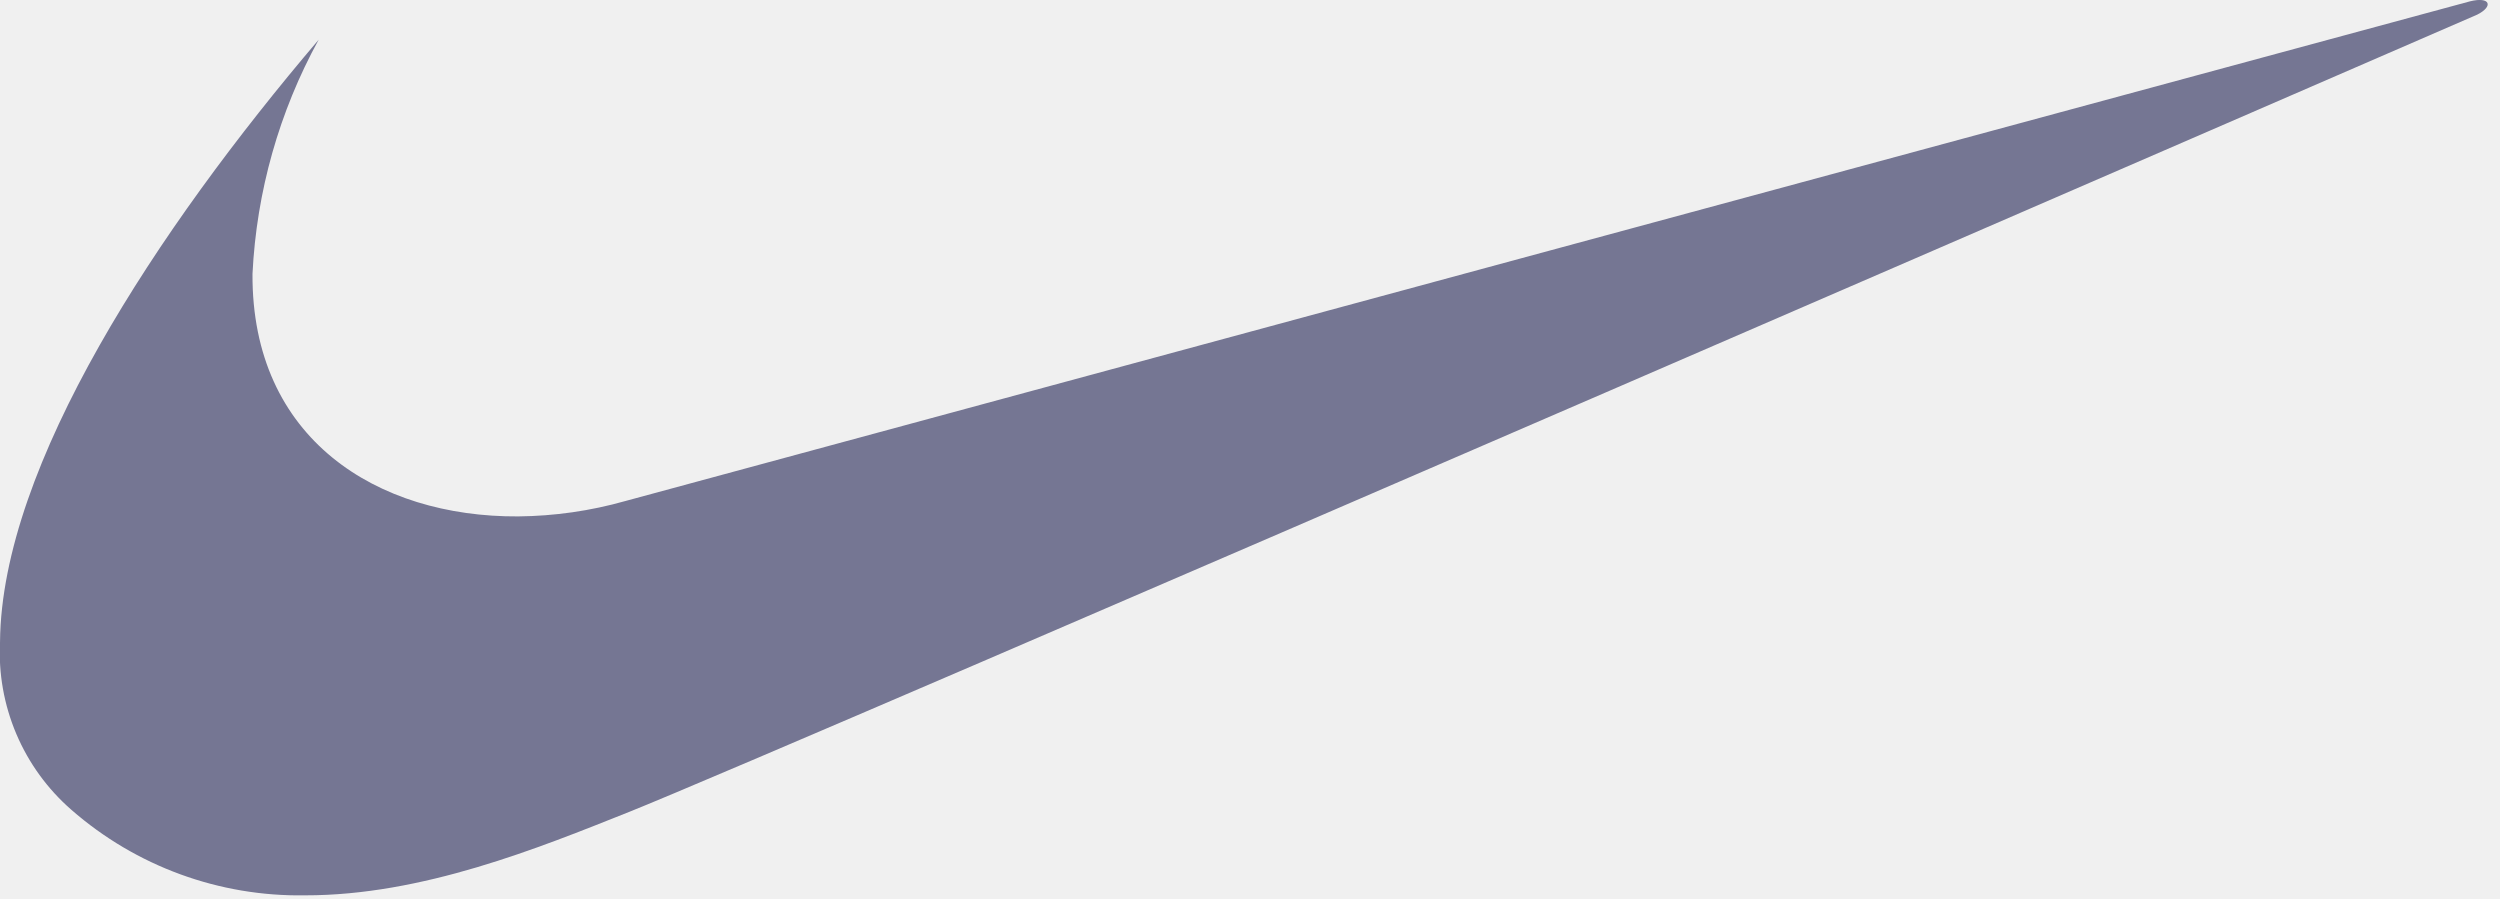
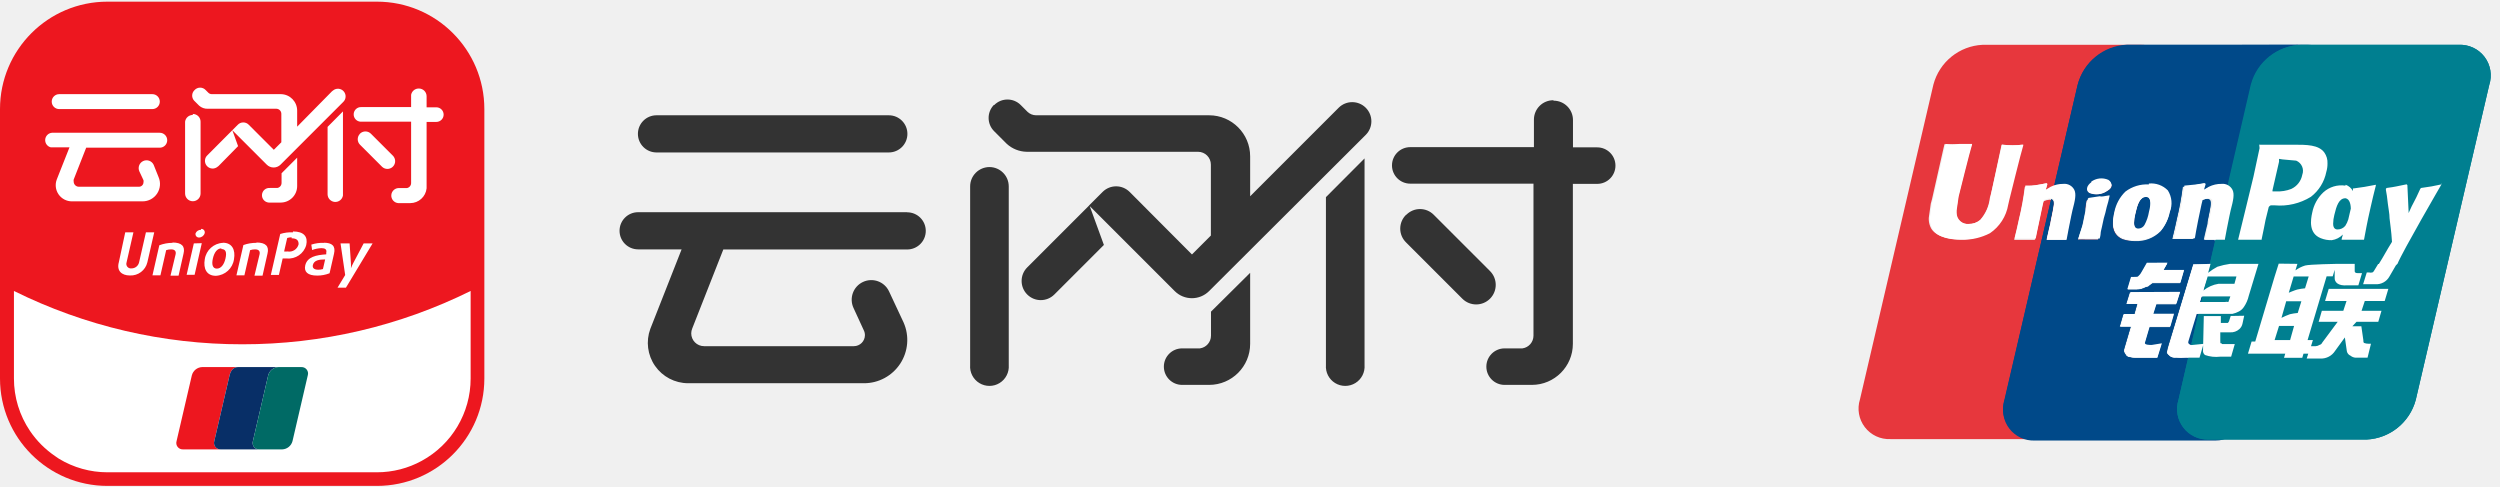
- <svg xmlns="http://www.w3.org/2000/svg" width="89" height="32" viewBox="0 0 89 32" fill="none">
-   <g clip-path="url(#clip0_14_27)">
-     <path fill-rule="evenodd" clip-rule="evenodd" d="M11.345 1.413C5.582 8.181 0.056 16.573 0.001 22.847C-0.057 23.971 0.142 25.094 0.582 26.13C1.022 27.166 1.692 28.089 2.541 28.829C4.841 30.84 7.806 31.925 10.861 31.874C15.029 31.879 19.167 30.193 22.405 28.901C27.863 26.719 88.189 0.521 88.189 0.521C88.771 0.23 88.662 -0.133 87.934 0.047C87.64 0.121 22.254 17.839 22.254 17.839C21.015 18.189 19.736 18.372 18.449 18.384C13.424 18.414 8.953 15.624 8.989 9.747C9.132 6.826 9.938 3.976 11.345 1.413Z" fill="#757693" />
-   </g>
-   <defs>
-     <clipPath id="clip0_14_27">
-       <rect width="88.564" height="31.875" fill="white" />
-     </clipPath>
-   </defs>
+ <svg xmlns="http://www.w3.org/2000/svg" t="1728815669548" class="icon" viewBox="0 0 5259 1024" version="1.1" p-id="12058" width="1314.75" height="256">
+   <path d="M4501.644 94.255a64.465 64.465 0 0 1 64 84.48l-48.64 209.454a72.61 72.61 0 0 0-46.546 16.99 82.153 82.153 0 0 0-23.273 43.52c-3.49 15.36-7.68 43.52 17.92 54.69a76.102 76.102 0 0 0 27.23 4.19h-3.724l-76.567 332.566a112.64 112.64 0 0 1-103.331 83.55H3976.61a64.233 64.233 0 0 1-64-83.55l154.53-662.341a112.64 112.64 0 0 1 103.332-83.55z m-196.19 291.141c-20.48 4.19-25.6 5.12-44.45 7.68h-1.63a606.487 606.487 0 0 1-12.8 69.819c-2.56 12.8-6.05 26.53-9.309 40.029v1.629h42.59l1.629-1.63c2.56-11.868 2.56-13.73 7.68-36.77 2.56-11.171 6.749-34.211 9.309-42.59a35.84 35.84 0 0 1 12.8-3.49c10.24 0 8.61 8.61 8.61 11.869s-4.188 24.669-7.68 40.029l-2.56 10.24c-1.628 7.68-3.49 14.429-5.12 23.273v1.629h41.892v-1.63c3.49-17.92 4.189-23.272 9.309-47.708l2.56-11.87c6.05-23.272 8.61-34.21 4.189-43.52a23.273 23.273 0 0 0-23.273-12.8 60.044 60.044 0 0 0-26.53 6.051c-3.492 1.63-6.75 4.19-10.24 6.051l3.49-11.869z m132.19 25.6c-10.24 1.63-16.291 3.491-23.273 4.19l-23.273 3.49-1.629 1.63c-1.629 7.68-1.629 13.73-3.49 21.41l-6.052 29.79c-2.56 9.309-4.189 12.8-5.12 16.29s-2.56 6.75-5.12 16.291a201.076 201.076 0 0 1 21.411 0h23.273l1.629-1.629c1.63-8.61 1.63-11.17 2.56-15.36s2.56-10.24 6.05-27.229a244.364 244.364 0 0 0 6.052-23.273 244.364 244.364 0 0 0 6.05-23.272z m-182.691-106.589a177.57 177.57 0 0 1-44.451 0c-1.63 6.051-23.273 111.71-24.67 111.71a82.85 82.85 0 0 1-20.48 46.545 36.538 36.538 0 0 1-24.668 8.61 23.273 23.273 0 0 1-25.6-23.272v-5.12l4.189-29.09c1.396-6.052 23.272-96.583 28.16-108.917v-1.63h-28.16a130.327 130.327 0 0 1-28.858 0l-1.63 6.75-24.669 109.149-2.56 9.309-4.189 29.789v4.19a42.124 42.124 0 0 0 4.888 17.92c11.17 19.548 43.52 23.272 61.44 23.272a123.578 123.578 0 0 0 59.81-13.731 90.53 90.53 0 0 0 38.4-59.811l2.56-11.17c1.397-6.052 24.902-100.772 28.859-113.106z m256 110.778l-15.128 65.397c-2.792 0-5.818-3.724-5.818-11.404a76.102 76.102 0 0 1 2.56-18.85c3.491-17.455 7.913-31.419 18.153-35.375z m-74.008-36.538a36.305 36.305 0 0 0-36.77 4.19c-11.171 7.68-12.8 17.92-3.491 23.272a38.633 38.633 0 0 0 36.77-4.189c11.637-6.284 11.637-17.455 3.259-23.505z" fill="#E7373D" p-id="12059" />
+   <path d="M4613.353 555.985l-51.898 170.822a102.633 102.633 0 0 0-3.491 14.43c0 3.49 4.189 6.05 6.749 8.61a17.92 17.92 0 0 0 11.869 2.56 102.4 102.4 0 0 0 16.058 0h9.31l-20.248 87.971a64 64 0 0 0 59.81 83.55h-360.96a64.233 64.233 0 0 1-64-83.55l98.212-421.469c6.283 1.862 4.887 8.611 4.887 11.404s-3.724 21.643-6.75 36.305v3.957l-2.56 10.24-3.49 14.661-1.63 7.448v1.629h41.892v-1.63c3.258-16.523 4.189-21.41 8.378-42.356v-5.585l2.56-11.87c6.05-23.272 8.61-34.21 4.189-43.52a23.273 23.273 0 0 0-23.273-12.8 62.836 62.836 0 0 0-17.687 2.56l49.105-210.85a112.407 112.407 0 0 1 103.331-84.48h367.011a112.873 112.873 0 0 0-104.029 83.549l-49.105 212.48h1.396a28.16 28.16 0 0 0-16.29-4.19 57.716 57.716 0 0 0-26.532 6.052l-6.749 3.956-3.49 1.862 3.49-11.87-1.629-1.628c-18.385 3.956-23.273 4.887-38.865 6.982h-6.982a606.487 606.487 0 0 1-12.8 69.818c-1.862 9.542-4.422 19.782-6.75 29.789l-2.56 10.24v1.629h42.59l1.629-1.63c1.629-11.868 2.56-13.73 6.749-36.77 2.56-11.171 6.75-34.211 9.31-42.59a35.84 35.84 0 0 1 12.8-3.49c9.308 0 7.68 8.61 7.68 11.869s-3.725 21.644-6.75 36.305v3.957l-2.56 10.24-3.49 14.662-1.63 7.447v1.629h23.273l-11.87 51.2h-35.374z m-27.23 58.88h-105.89l-7.68 24.67h23.272l-6.05 21.41h-23.273l-7.68 26.531h23.273l-13.731 46.546a11.17 11.17 0 0 0 2.56 11.17 9.542 9.542 0 0 0 7.68 6.052c3.258 0 5.352 1.396 8.145 1.629h51.433l8.61-29.091-21.41 3.49c-3.957 0-13.266 0-14.43-3.025l10.24-34.909h43.52l7.68-26.53h-43.52l6.75-21.412h41.89z m151.506 129.862z m-113.338-83.782L4608 726.807l25.6-2.56-25.6 2.56a7.215 7.215 0 0 1-5.12-2.56c-1.396-1.396 0-3.49 0-7.447v-2.095l16.29-53.76z m8.61-36.77l-2.792 11.869h-2.094l3.49-11.87z m2.794-11.87l2.792-8.843-1.862 8.145z m-75.87-58.181h-43.52l-11.17 19.549a26.065 26.065 0 0 1-6.75 8.61c0 1.397-3.258 1.63-6.981 1.63h-8.379l-7.68 25.6h18.851a42.356 42.356 0 0 0 19.55-5.12c3.49-1.397 4.654 0 6.516-2.328l6.749-5.12h58.88l7.68-26.53h-43.52z m80.291 54.923z m1.862 0z m2.095-1.163z m2.792-1.397h-1.396 1.396z m2.56-1.163h-1.629 1.63z m2.793-1.164z m3.491-1.396z m3.491 0z m3.956 0h-1.396 5.353-4.19z m-142.661-211.55a74.705 74.705 0 0 0-50.27 16.99 82.153 82.153 0 0 0-23.272 43.52c-3.491 15.36-7.68 43.52 17.92 54.69a76.102 76.102 0 0 0 27.229 4.19 69.818 69.818 0 0 0 52.829-20.48 88.902 88.902 0 0 0 18.85-39.331 49.804 49.804 0 0 0-4.188-45.15 48.873 48.873 0 0 0-39.098-17.687z m-83.55 24.67v-1.63c-10.24 1.63-16.29 3.491-23.272 4.19l-18.153 2.56h-4.887l-1.63 1.629c-1.396 5.818-1.628 10.472-2.327 15.825v5.586l-6.05 29.789c-2.56 9.309-4.19 12.8-5.12 16.29s-2.095 6.052-4.19 13.033v3.259h44.451c1.63-8.611 1.63-11.171 2.56-15.36s2.56-10.24 6.051-27.23a244.364 244.364 0 0 0 6.051-23.272 165.004 165.004 0 0 0 4.19-16.058l1.628-7.913z m78.43 1.629c9.309 0 10.24 11.869 6.05 31.65a86.575 86.575 0 0 1-9.309 27.23 15.127 15.127 0 0 1-12.8 7.68c-1.629 0-9.309 0-9.309-11.87a76.102 76.102 0 0 1 2.56-18.85c3.957-22.808 9.077-39.098 22.342-39.098z m285.789 17.454z m9.076 0h-8.61z m-410.065-48.407c-11.171 7.68-12.8 17.92-3.491 23.273a38.633 38.633 0 0 0 36.77-4.19c11.171-7.68 12.8-17.92 3.491-23.272a36.305 36.305 0 0 0-37.003 0.465z m290.909 10.473z m-1.862-1.63h1.163z m143.127-51.898z m-1.862 0h-2.327z m1.63-33.28z m-9.077 0z m-30.72 127.07z" fill="#004989" p-id="12060" />
+   <path d="M4854.924 94.255c46.545 0 25.6 37.469 14.429 84.48l-28.626 126.603h-87.272a69.818 69.818 0 0 0-1.63 7.68l-13.73 59.346c-1.862 7.214-30.72 127.069-32.35 132.887h49.571v-1.396c2.095-8.844 8.146-40.262 8.146-40.262 0-3.491 6.05-26.066 6.749-26.764a9.542 9.542 0 0 1 4.189-3.49h36.073l-67.026 286.952H4736l-7.68 25.6h9.076l-23.272 97.28c-11.171 46.545-7.68 83.549-53.76 83.549h-379.811a64.233 64.233 0 0 1-64-83.55l98.21-424.26c6.284 1.86 4.888 8.61 4.888 11.403s-4.19 24.669-7.68 40.029l-2.56 10.24c-1.63 7.68-3.491 14.429-5.12 23.273v1.629h41.89v-1.63c3.492-17.92 4.19-23.272 9.31-47.709l2.56-11.869c6.05-23.272 8.61-34.21 4.189-43.52a23.273 23.273 0 0 0-23.273-12.8 62.836 62.836 0 0 0-17.687 2.56l49.105-210.85a112.407 112.407 0 0 1 103.331-84.48z m-204.8 461.73h-36.771l-51.898 170.822a102.633 102.633 0 0 0-3.491 14.43c0 3.49 4.189 6.05 6.749 8.61a17.92 17.92 0 0 0 11.869 2.56 132.887 132.887 0 0 0 20.48 0h28.16l8.61-29.09-25.6 2.56a7.215 7.215 0 0 1-5.12-2.56c-1.628-1.63 0-4.19 0-9.31l16.292-53.76h76.334a54.458 54.458 0 0 0 13.731-5.12 27.695 27.695 0 0 0 10.24-9.309 67.258 67.258 0 0 0 10.24-23.273l20.48-67.49h-59.81a158.72 158.72 0 0 0-26.532 6.05 127.535 127.535 0 0 0-19.549 12.8z m-64 58.88h-105.891l-7.68 24.67h23.272l-6.05 21.41h-23.273l-7.68 26.531h23.273l-13.731 46.546a11.17 11.17 0 0 0 2.56 11.17 9.542 9.542 0 0 0 7.68 6.052 50.036 50.036 0 0 0 11.17 1.629h48.408l8.61-29.091-21.41 3.49c-4.19 0-15.36 0-14.43-4.188l10.24-34.91h43.52l7.68-26.53h-43.52l6.75-21.411h41.89z m134.749 50.27h-28.16l-3.491 11.17a11.87 11.87 0 0 1-2.56 3.491H4672v-14.429h-35.84l-1.63 71.68a10.705 10.705 0 0 0 4.19 10.24 69.818 69.818 0 0 0 31.65 3.491h23.274l7.68-26.53h-26.299s-1.629 0-2.56-1.63-1.629 0-1.629-5.12v-17.92h20.48a26.53 26.53 0 0 0 19.55-6.749 21.178 21.178 0 0 0 6.749-11.869z m-29.091-40.96l-4.19 11.869a15.593 15.593 0 0 0-7.68 0h-52.13l3.49-11.87z m12.8-40.96l-4.19 14.429h-33.28a67.258 67.258 0 0 0-32.348 14.429l9.309-29.79z m-144.99-29.091h-43.52l-11.17 19.549a26.065 26.065 0 0 1-6.75 8.61c0 1.63-4.188 1.63-9.308 1.63h-6.051l-7.68 25.6h18.85a42.356 42.356 0 0 0 19.55-5.12c4.189-1.63 5.12 0 7.68-3.491l6.749-5.12h58.88l7.68-26.531h-43.52z m-39.33-166.4a74.705 74.705 0 0 0-50.27 16.989 82.153 82.153 0 0 0-23.272 43.52c-3.49 15.36-7.68 43.52 17.92 54.69a76.102 76.102 0 0 0 27.23 4.19 69.818 69.818 0 0 0 52.828-20.48 88.902 88.902 0 0 0 18.851-39.331 49.804 49.804 0 0 0-4.189-45.15 48.873 48.873 0 0 0-38.865-14.196z m-83.55 23.272c-10.24 1.63-16.29 3.491-23.272 4.19l-23.273 3.49-1.629 1.63c-1.629 7.68-1.629 13.73-3.49 21.41l-6.052 29.79c-2.56 9.309-4.189 12.8-5.12 16.29s-2.56 6.75-5.12 16.291a201.076 201.076 0 0 1 21.411 0h23.273c1.63-8.61 1.63-11.17 2.56-15.36s2.56-10.24 6.05-27.229a244.364 244.364 0 0 0 6.052-23.273 244.364 244.364 0 0 0 6.05-23.272z m200.612-25.6a440.32 440.32 0 0 1-44.451 7.68h-1.63a606.487 606.487 0 0 1-12.8 69.819c-2.56 12.8-6.05 26.53-9.308 40.029v1.629h42.589l1.629-1.63c1.629-11.868 2.56-13.73 6.749-36.77 2.56-11.171 6.749-34.211 9.309-42.59a35.84 35.84 0 0 1 12.8-3.49c9.309 0 7.68 8.61 7.68 11.869s-4.19 24.669-7.68 40.029l-2.56 10.24c-1.63 7.68-3.491 14.429-5.12 23.273v1.629h43.287v-1.63c3.491-17.92 4.19-23.272 9.31-47.708l2.56-11.87c6.05-23.272 8.61-34.21 4.188-43.52a23.273 23.273 0 0 0-23.272-12.8 57.716 57.716 0 0 0-26.531 6.051c-3.491 1.63-6.75 4.19-10.24 6.051l3.49-11.869z m-122.415 28.859c9.31 0 10.24 11.869 6.051 31.65a86.575 86.575 0 0 1-9.31 27.23 15.127 15.127 0 0 1-12.8 7.68c-1.628 0-9.308 0-9.308-11.87a76.102 76.102 0 0 1 2.56-18.85c4.422-19.55 9.542-35.84 22.807-35.84z m-78.429-35.84a36.305 36.305 0 0 0-36.77 4.189c-11.172 7.68-12.8 17.92-3.492 23.272a38.633 38.633 0 0 0 36.771-4.189c12.102-6.05 12.102-17.222 3.724-23.272z m357.702-44.219h5.12l28.625 2.56 4.422 2.095-14.894 58.182a69.818 69.818 0 0 1-26.764 5.12h-12.335v-2.56l13.731-59.811z" fill="#004989" p-id="12061" />
+   <path d="M5171.665 94.255a64.465 64.465 0 0 1 64.699 84.48l-154.531 662.341a112.64 112.64 0 0 1-103.331 83.55h-331.87a64.233 64.233 0 0 1-64-83.55l20.248-87.97h23.273l8.61-29.091-25.6 2.56 15.128-65.63h71.447a54.458 54.458 0 0 0 13.731-5.12 27.695 27.695 0 0 0 10.24-9.309 67.258 67.258 0 0 0 10.24-23.272l20.48-67.491h-59.81a158.72 158.72 0 0 0-26.532 6.05 127.535 127.535 0 0 0-19.549 12.8l5.12-18.85h-1.396l11.869-51.2h17.687v-1.63c3.491-17.92 4.19-23.272 9.31-47.708l2.56-11.87c6.05-23.272 8.61-34.21 4.188-43.52a19.084 19.084 0 0 0-8.145-9.541l49.105-212.48a112.873 112.873 0 0 1 105.891-83.55z m-338.85 460.8h-38.633l-9.31 26.763-40.96 135.68h-7.68l-7.68 25.6h78.43l-2.56 8.611h38.4l2.56-8.61h10.007l-3.258 10.24h29.09a34.91 34.91 0 0 0 30.72-16.292l20.48-28.16 4.19 29.091a12.8 12.8 0 0 0 7.68 9.31 18.85 18.85 0 0 0 10.24 4.188h25.833l8.61-28.16h-5.12a26.298 26.298 0 0 1-9.309-1.629s0-3.49-1.629-6.05l-4.189-29.092h-18.85l8.61-9.309h45.15l6.748-23.272h-41.89l6.749-20.48h41.89l7.68-25.6h-125.44l-7.68 25.6h45.15l-6.75 20.48h-45.149l-6.749 23.272h40.03l-33.513 44.219a8.61 8.61 0 0 1-6.051 5.12 16.29 16.29 0 0 1-7.68 2.56h-10.007l3.956-12.8h-11.171l40.495-134.517h12.8l4.189-13.73v16.29c0 9.31 6.749 17.92 26.53 16.291h23.273l7.68-25.6h-8.61c-5.12 0-6.75-1.629-6.75-4.189v-15.36H4915.2s-57.25 0-66.56 3.49a68.19 68.19 0 0 0-20.48 10.24z m-111.71 110.08h-28.16l-3.49 11.17a11.87 11.87 0 0 1-2.56 3.491h-14.662v-14.429h-35.84l-1.63 71.68a10.705 10.705 0 0 0 4.19 10.24 69.818 69.818 0 0 0 31.65 3.491h23.273l7.68-26.53h-26.298s-1.629 0-2.56-1.63-1.629 0-1.629-5.12v-17.92h20.48a26.53 26.53 0 0 0 19.55-6.749 21.178 21.178 0 0 0 6.748-11.869z m104.96 21.41l-9.309 29.79h-31.883l9.309-29.79z m-16.29-52.829h30.952l-7.68 24.67a109.847 109.847 0 0 0-16.29 2.56 152.67 152.67 0 0 0-17.92 7.68z m-117.76-9.309l-4.19 11.87a15.593 15.593 0 0 0-7.68 0h-48.872l2.792-11.87z m164.77-41.89l-7.68 24.668a129.862 129.862 0 0 0-16.29 2.56c-6.051 1.63-17.92 6.75-17.92 6.75l10.24-34.211z m-151.97 0l-4.19 14.428h-33.28a69.818 69.818 0 0 0-31.65 13.731l1.861-8.145 6.75-21.178z m430.08-196.19a424.96 424.96 0 0 1-43.52 7.68l-1.63 1.63-2.327 5.12c-12.102 26.763-12.102 21.876-23.273 46.545v-3.491l-2.56-55.39-1.629-1.628h-4.887a362.356 362.356 0 0 1-37.004 6.749l-1.629 1.629v5.353c1.862 9.774 1.397 9.076 3.724 27.229 0 9.309 2.56 19.549 3.49 29.789 1.63 16.29 3.492 23.273 5.12 49.57-12.8 20.946-16.523 29.557-27.694 46.546h-1.396l-9.31 15.36s-1.628 2.56-3.49 2.56a12.567 12.567 0 0 1-6.05 0h-5.12l-7.68 24.67h25.6a31.418 31.418 0 0 0 29.788-16.292l13.498-23.272 3.491-3.491v-1.862c13.964-30.022 93.091-166.167 93.091-166.167z m-200.611 3.491a56.32 56.32 0 0 0-47.71 16.99 79.593 79.593 0 0 0-23.272 42.588c-3.491 15.36-7.68 43.52 17.92 53.76a57.716 57.716 0 0 0 23.273 4.19 40.96 40.96 0 0 0 23.272-11.87l-2.56 9.31v1.629h46.778c3.491-17.92 6.051-34.211 13.731-67.491 3.491-15.36 6.75-31.651 11.171-46.546v-1.629c-20.48 4.19-26.53 5.12-46.545 7.68h-1.63v5.586a28.16 28.16 0 0 0-14.894-13.499z m-181.76-86.109a69.818 69.818 0 0 0-1.63 7.68l-12.8 60.975c-1.861 7.214-30.72 127.069-32.349 132.887h49.571v-1.396c2.095-8.844 8.146-40.262 8.146-40.262 0-3.491 6.05-26.066 6.749-26.764a9.542 9.542 0 0 1 4.189-3.49h8.145a123.81 123.81 0 0 0 76.335-17.92 87.273 87.273 0 0 0 32.35-52.132 60.742 60.742 0 0 0 2.56-17.92 36.77 36.77 0 0 0-6.75-23.272c-11.87-15.36-36.77-16.291-64.93-16.291h-34.445c-20.712-0.699-30.487-0.931-35.141-1.63z m179.2 112.64c8.61 0 13.032 7.68 11.636 21.644l-2.327 9.774-3.026 13.033a53.527 53.527 0 0 1-6.283 13.498 20.945 20.945 0 0 1-16.291 7.68c-1.63 0-9.31 0-9.31-11.869a76.102 76.102 0 0 1 2.56-18.85c4.19-18.154 9.31-34.444 23.04-34.444z m-137.542-82.153h5.12l28.625 2.56a23.273 23.273 0 0 1 12.8 29.79 40.96 40.96 0 0 1-23.272 29.789 76.8 76.8 0 0 1-31.651 5.12h-7.68v-2.56l13.73-59.811z" fill="#007F90" p-id="12062" />
+   <path d="M4840.727 94.255h331.171a64.465 64.465 0 0 1 64.466 84.48l-154.531 662.341a112.64 112.64 0 0 1-103.331 83.55h-331.87a64.233 64.233 0 0 1-64-83.55l153.6-663.272a112.873 112.873 0 0 1 104.495-83.55z" fill="#007F90" p-id="12063" />
+   <path d="M4832.815 555.055l-4.19 13.73a68.19 68.19 0 0 1 20.48-10.24c9.31-2.56 66.56-3.49 66.56-3.49h37.702v15.36c0 2.56 1.63 4.189 6.75 4.189h8.61l-7.68 25.6h-23.272c-19.55 1.629-27.23-6.75-26.531-16.291v-16.291l-4.19 13.73h-12.8l-40.029 134.052h11.171l-3.956 12.8h10.007a16.29 16.29 0 0 0 7.68-2.56 8.61 8.61 0 0 0 6.051-5.12l32.35-43.52h-40.03l6.75-23.273h45.148l6.75-20.48h-45.15l7.68-25.6h125.44l-7.68 25.6h-41.89l-6.75 20.48h41.891l-6.749 23.273h-45.847l-8.611 9.309h18.85l4.19 29.09c0 2.56 0 5.12 1.63 6.052a26.298 26.298 0 0 0 9.308 1.629h5.12l-7.214 29.323h-25.6a18.85 18.85 0 0 1-10.24-4.189 12.8 12.8 0 0 1-7.68-9.309l-4.19-29.09-20.48 28.16a34.91 34.91 0 0 1-30.72 16.29h-29.09l3.258-10.24h-10.007l-2.56 8.611h-38.4l2.56-8.61h-78.43l7.68-25.6h7.68l40.728-136.612 8.61-27.229z m-182.691 0l-5.12 18.85a127.535 127.535 0 0 1 19.549-12.8 158.72 158.72 0 0 1 26.53-6.05h59.812l-20.48 67.49a67.258 67.258 0 0 1-10.24 23.273 27.695 27.695 0 0 1-10.24 9.31 54.458 54.458 0 0 1-13.731 5.12h-75.171l-16.291 53.76c-1.63 5.12-2.56 7.68 0 9.308a7.215 7.215 0 0 0 5.12 2.56l25.6-2.56-8.611 29.091h-28.16a132.887 132.887 0 0 1-20.48 0 17.92 17.92 0 0 1-11.87-2.56c-2.56-2.56-6.748-5.12-6.748-8.61a102.633 102.633 0 0 1 3.49-14.43l51.2-170.589z m-64 58.88l-7.68 24.669h-41.891l-6.75 21.41h43.52l-7.68 26.531h-43.52l-10.24 34.91c0 4.189 10.24 4.189 14.43 4.189l21.41-3.491-9.541 30.254h-46.546a50.036 50.036 0 0 1-11.17-1.629 9.542 9.542 0 0 1-7.68-6.05 11.17 11.17 0 0 1-2.56-11.172l13.73-46.545h-23.272l7.68-26.531h23.272l6.051-21.41h-23.272l7.68-24.67z m134.749 50.269l-3.491 16.29a21.178 21.178 0 0 1-6.75 11.87 26.53 26.53 0 0 1-19.548 6.749h-20.48v17.92c0 5.12 0 5.12 1.629 5.12s1.629 1.629 2.56 1.629h26.298l-7.68 26.53h-23.273a69.818 69.818 0 0 1-31.65-3.49 10.705 10.705 0 0 1-4.19-10.24l1.63-71.68h35.84v14.429h14.661a11.87 11.87 0 0 0 2.56-3.491l3.491-11.17z m104.96 21.41h-31.651l-9.31 29.79h32.583z m-16.291-52.829l-10.24 35.84a152.67 152.67 0 0 1 17.92-7.68 109.847 109.847 0 0 1 16.29-2.56l7.68-24.669h-31.65z m-117.76-9.309h-60.51l-3.49 11.87h52.13a15.593 15.593 0 0 1 7.68 0z m164.77-41.89h-31.65l-10.24 34.21s11.869-5.12 17.92-6.749a129.862 129.862 0 0 1 16.29-2.56z m-151.97 0h-60.51l-9.308 29.789a67.258 67.258 0 0 1 32.349-14.43h33.28z m-144.99-29.091l-8.61 15.36h43.52l-7.68 26.53h-58.88l-6.75 5.12c-2.56 2.56-3.49 1.63-7.68 3.491a42.356 42.356 0 0 1-19.548 5.12h-18.851l7.68-25.6h6.05c5.12 0 8.612 0 9.31-1.629a26.065 26.065 0 0 0 6.749-8.61l11.17-19.55z m575.303-167.331l1.629 1.629s-82.851 142.429-93.091 168.029l-3.491 3.49-13.498 23.273a31.418 31.418 0 0 1-29.79 16.291h-25.6l7.68-24.669h5.12a12.567 12.567 0 0 0 6.051 0c1.63 0 2.56-1.629 3.491-2.56l9.31-15.36h1.396c10.938-17.222 14.894-26.065 27.694-46.545-1.629-25.6-3.49-33.28-5.12-49.571 0-10.24-2.56-20.48-3.49-29.79-2.56-19.548-1.63-16.988-4.19-29.788v-2.56l1.63-1.63c19.549-2.56 20.48-3.49 41.89-7.68l1.63 1.63 2.56 55.389v3.49c11.17-25.6 10.24-18.85 24.669-51.2l1.629-1.628a424.96 424.96 0 0 0 43.52-7.68z m-200.611 3.49a28.16 28.16 0 0 1 15.36 13.266v-5.585h1.629c19.549-2.56 25.6-3.491 46.545-7.68v1.629c-4.189 15.36-7.68 31.65-11.17 46.545-7.68 33.28-10.24 49.571-13.732 67.491h-47.01v-1.63l2.56-9.308a40.96 40.96 0 0 1-23.273 11.869 57.716 57.716 0 0 1-23.273-4.19c-25.6-10.24-21.41-38.4-17.92-53.76a79.593 79.593 0 0 1 23.273-42.588 56.32 56.32 0 0 1 46.545-14.197z m-414.022-2.56a48.873 48.873 0 0 1 40.029 14.43 49.804 49.804 0 0 1 4.189 45.149 88.902 88.902 0 0 1-18.85 39.33 69.818 69.818 0 0 1-52.83 20.48 76.102 76.102 0 0 1-27.23-4.188c-25.6-11.171-21.41-39.331-17.92-54.691a82.153 82.153 0 0 1 23.274-43.52 74.705 74.705 0 0 1 49.57-15.128z m-214.807-0.698l1.629 1.63-3.491 11.869c3.49-1.63 6.749-4.19 10.24-6.051a60.044 60.044 0 0 1 26.53-6.051 23.273 23.273 0 0 1 23.273 12.8c4.19 9.309 1.63 21.41-4.189 43.52l-2.56 11.869c-5.12 25.6-6.05 29.789-9.309 47.709v1.629h-41.89v-1.63c1.628-7.68 3.49-14.428 5.12-23.272l2.56-10.24c3.49-15.36 6.748-34.21 7.68-40.029s1.628-11.869-8.612-11.869a35.84 35.84 0 0 0-12.8 3.49c-2.56 8.612-6.749 31.652-9.309 42.59-5.12 23.273-5.12 24.67-7.68 36.77l-1.629 1.63h-42.589v-1.63c3.491-13.73 6.75-27.228 9.31-40.028a606.487 606.487 0 0 0 12.8-69.818h1.628c16.757 0.232 21.877-0.699 43.288-4.888z m132.189 25.6v1.63a244.364 244.364 0 0 1-6.051 23.272 244.364 244.364 0 0 1-6.051 23.273c-3.491 16.989-5.12 23.273-6.051 27.229s0 6.75-2.56 15.36h-23.273a201.076 201.076 0 0 0-21.41 0c2.56-9.31 4.188-12.8 5.12-16.29s2.56-6.75 5.12-16.292l6.05-29.789c1.63-7.68 1.63-13.73 3.491-21.41l1.63-1.63 23.272-3.49c3.49 1.396 9.542-0.234 19.782-1.863z m200.61-25.6l1.63 1.63-3.491 11.869c3.49-1.63 6.749-4.19 10.24-6.051a57.716 57.716 0 0 1 26.53-6.051 23.273 23.273 0 0 1 23.273 12.8c4.19 9.309 1.63 21.41-4.189 43.52l-2.56 11.869c-5.12 25.6-6.05 29.789-9.309 47.709v1.629h-41.89v-1.63c1.628-7.68 3.49-14.428 5.12-23.272l2.56-10.24c3.49-15.36 6.748-34.21 7.68-40.029s1.628-11.869-7.68-11.869a35.84 35.84 0 0 0-12.8 3.49c-2.56 8.612-6.75 31.652-9.31 42.59-4.189 23.273-5.12 24.67-6.749 36.77l-1.629 1.63h-42.59v-1.63c3.492-13.73 6.75-27.228 9.31-40.028a606.487 606.487 0 0 0 12.8-69.818h1.63a440.32 440.32 0 0 0 40.494-4.888z m116.364-80.989h69.818c28.16 0 52.83 0 64.931 16.291a36.77 36.77 0 0 1 6.75 23.273 60.742 60.742 0 0 1-2.56 17.92 87.273 87.273 0 0 1-32.35 52.13 123.81 123.81 0 0 1-76.334 17.92h-8.146a9.542 9.542 0 0 0-4.189 3.492l-6.749 27.229s-6.05 31.418-8.145 40.262v1.396h-49.571c1.629-5.818 30.487-125.44 32.349-132.887l12.8-59.811a69.818 69.818 0 0 1-0.698-7.447z m-498.502 0v1.63c-4.189 12.8-29.09 113.57-29.09 113.57l-2.56 11.171a90.53 90.53 0 0 1-38.4 59.811 123.578 123.578 0 0 1-59.811 13.731c-17.92 0-50.27-2.56-61.44-23.273a44.916 44.916 0 0 1-5.12-23.272l4.189-29.79 2.56-9.309 24.669-109.149s1.629-6.05 1.629-6.749a130.327 130.327 0 0 0 28.858 0h26.764v1.63c-4.19 12.8-28.16 109.148-28.16 109.148l-4.19 29.091v5.12a23.273 23.273 0 0 0 25.6 23.273 36.538 36.538 0 0 0 24.67-8.61 82.85 82.85 0 0 0 20.48-46.546s23.272-105.891 24.669-111.71a177.57 177.57 0 0 0 44.45 0z m677.702 112.64c-13.73 0-18.85 16.291-23.273 34.91a76.102 76.102 0 0 0-2.56 18.85c0 11.87 7.68 11.87 9.31 11.87a20.945 20.945 0 0 0 16.29-7.68 53.527 53.527 0 0 0 6.284-13.499l3.026-13.033 2.327-9.774c-0.466-13.964-4.887-21.876-13.498-21.876z m-418.909-2.792c-13.73 0-18.85 16.29-23.273 35.84a76.102 76.102 0 0 0-2.56 18.85c0 11.87 7.68 11.87 9.31 11.87a15.127 15.127 0 0 0 12.8-7.68 86.575 86.575 0 0 0 9.309-27.23c5.12-19.549 4.189-31.65-5.586-31.65z m-116.364-31.651a36.305 36.305 0 0 1 36.771-4.19c9.31 6.051 7.68 16.291-3.49 23.273a38.633 38.633 0 0 1-36.771 4.19c-7.913-5.12-6.051-15.36 4.887-23.04z m395.637-48.408v6.051l-13.731 59.811v2.56h7.68a76.8 76.8 0 0 0 31.65-5.12 40.96 40.96 0 0 0 23.274-29.789 23.273 23.273 0 0 0-12.8-29.789l-28.626-2.56z" fill="#FFFFFF" p-id="12064" />
+   <path d="M225.978 3.49A225.978 225.978 0 0 0 0 229.47v566.69a225.978 225.978 0 0 0 225.978 225.978h566.924A225.978 225.978 0 0 0 1018.88 796.16V229.47A225.978 225.978 0 0 0 792.902 3.49H225.978z" fill="#ED171F" p-id="12065" />
+   <path d="M990.022 612.073V796.16a197.12 197.12 0 0 1-103.098 173.382 195.724 195.724 0 0 1-44.684 17.687 197.353 197.353 0 0 1-49.338 6.284H225.978a196.19 196.19 0 0 1-102.167-28.626l-7.447-5.12a198.284 198.284 0 0 1-53.295-53.294A196.19 196.19 0 0 1 29.324 796.16V612.073a1079.156 1079.156 0 0 0 480.581 112.174 1079.156 1079.156 0 0 0 480.117-112.174zM735.418 512l2.793 41.89a75.17 75.17 0 0 1 0 10.474 96.35 96.35 0 0 1 4.654-10.473L764.975 512h18.85l-56.087 93.09h-17.687l16.058-26.53-9.774-66.56z m-266.473-1.396c19.317 0 26.764 14.894 23.273 34.676a40.495 40.495 0 0 1-38.167 34.91c-19.316 0-26.764-14.895-23.273-34.91a40.495 40.495 0 0 1 38.167-34.444z m212.48 0c16.99 0 25.135 6.749 21.179 23.272l-9.31 40.96a69.818 69.818 0 0 1-26.065 4.888c-20.014 0-28.16-7.913-25.134-21.411 4.189-18.153 23.272-21.877 44.218-23.273v-3.49c1.629-6.983-2.56-9.543-10.24-9.543a61.44 61.44 0 0 0-19.55 3.957l-1.628-11.404a77.498 77.498 0 0 1 26.763-3.724zM280.67 488.727L266.24 552.03a9.542 9.542 0 0 0 10.24 12.567 16.29 16.29 0 0 0 16.058-12.567l14.43-63.302h17.454l-14.43 63.07a36.073 36.073 0 0 1-36.77 27.694c-17.455 0-28.16-10.007-23.273-27.695l13.498-63.069z m82.153 21.411c19.782 0 26.996 8.146 23.273 23.273l-10.473 46.545h-16.99l10.706-44.683c1.63-6.75-1.629-10.706-9.309-10.706a33.745 33.745 0 0 0-10.473 1.63l-12.101 53.061h-16.757l14.43-63.302a78.43 78.43 0 0 1 27.694-5.12z m61.673 1.397l-15.128 66.56h-16.756L407.738 512z m114.967-1.397c19.782 0 26.996 8.146 23.273 23.273l-10.473 46.545h-16.99l10.706-44.683c1.63-6.75-1.629-10.706-9.309-10.706a33.745 33.745 0 0 0-10.473 1.63l-12.101 53.061h-16.757L512 515.491a78.43 78.43 0 0 1 27.462-4.655z m76.8-23.273c23.273 0 31.883 11.171 27.927 28.626a38.633 38.633 0 0 1-41.425 28.16h-8.146l-7.913 34.676h-16.989l19.782-86.109a74.24 74.24 0 0 1 26.764-3.49z m67.723 58.88c-12.567 0-23.272 1.63-25.832 11.637-1.397 6.283 2.56 10.007 11.403 10.007a33.513 33.513 0 0 0 9.775-1.396zM465.92 522.473c-8.844 0-15.127 8.145-18.153 21.41s0 21.179 8.378 21.179 15.128-7.913 18.153-21.178 0.698-20.015-8.843-20.015zM613.47 499.2a32.815 32.815 0 0 0-9.31 1.396l-6.516 28.393a37.236 37.236 0 0 0 7.214 0 20.247 20.247 0 0 0 23.273-15.127c0.233-7.68-3.491-12.567-14.662-12.567z m-190.605-17.687a7.215 7.215 0 0 1 7.68 9.076 12.567 12.567 0 0 1-11.636 9.076 7.215 7.215 0 0 1-7.447-9.076 12.335 12.335 0 0 1 11.403-7.214z m-17.221-241.804A16.29 16.29 0 0 1 421.934 256v151.04a16.29 16.29 0 0 1-32.581 0V256a16.29 16.29 0 0 1 16.058-14.196z m475.461-53.527a16.29 16.29 0 0 1 16.291 16.29v23.273h20.48a15.36 15.36 0 1 1 0 30.72h-20.48v139.637a34.676 34.676 0 0 1-34.443 31.185h-25.135a15.36 15.36 0 0 1 2.327-31.65h15.826a10.705 10.705 0 0 0 8.844-10.706V256h-106.59a15.36 15.36 0 0 1 2.328-30.72h104.262v-25.833a16.29 16.29 0 0 1 16.29-13.265z m-256 145.454v59.811a34.676 34.676 0 0 1-34.676 34.677h-25.134a15.36 15.36 0 0 1 2.327-30.72h15.825a10.705 10.705 0 0 0 8.844-10.706v-20.247z m96.35-97.28V411.23a16.29 16.29 0 0 1-32.35-2.327V266.938z m-385.397 44.917a15.593 15.593 0 0 1 0 31.418H181.295l-26.299 67.025a11.17 11.17 0 0 0 0 4.19 10.938 10.938 0 0 0 10.939 10.938h126.37a9.542 9.542 0 0 0 9.542-9.542 9.542 9.542 0 0 0 0-4.19l-8.61-18.385a16.524 16.524 0 1 1 30.021-13.963l10.24 25.6a36.538 36.538 0 0 1-33.513 51.2h-148.48a33.978 33.978 0 0 1-31.883-46.546l26.53-67.025h-39.097a15.593 15.593 0 0 1 2.327-30.72h226.676z m421.004 2.094a16.29 16.29 0 0 1 23.273 0l46.545 46.546 1.63 2.094a16.29 16.29 0 0 1-24.67 20.946l-46.545-46.546a16.29 16.29 0 0 1-0.466-22.574z m-268.335-7.447l12.102 33.513-40.96 41.658-2.094 1.629a16.058 16.058 0 0 1-20.946-24.67z m-79.36-84.48a15.825 15.825 0 0 1 23.273 0l5.818 5.818a10.473 10.473 0 0 0 6.982 2.793h145.92a34.676 34.676 0 0 1 33.745 34.676v33.746l73.077-74.24 2.094-1.63a16.058 16.058 0 0 1 21.179 24.437L590.196 346.298a20.48 20.48 0 0 1-29.09 0l-72.379-72.378 11.404-11.404a16.058 16.058 0 0 1 23.273 0L576 315.113l15.825-15.826v-59.81a10.705 10.705 0 0 0-10.007-10.706H437.062a25.6 25.6 0 0 1-18.153-6.516l-10.705-10.706a15.825 15.825 0 0 1 1.163-22.109z m-88.902 8.61a15.593 15.593 0 1 1 0 31.42H124.51a15.593 15.593 0 1 1 0-31.42h195.956z" fill="#FFFFFF" p-id="12066" />
+   <path d="M500.596 772.19c-9.774 0-15.36 7.912-17.687 17.454l-32.116 138.24a13.498 13.498 0 0 0 13.265 17.454h-79.127a13.498 13.498 0 0 1-13.498-17.454l32.116-138.24a23.273 23.273 0 0 1 21.644-17.455z" fill="#ED171F" p-id="12067" />
+   <path d="M585.775 772.19a23.273 23.273 0 0 0-21.644 17.454l-32.116 138.24a13.498 13.498 0 0 0 13.498 17.454h-81.455a13.498 13.498 0 0 1-13.265-17.454l32.116-138.24c2.327-9.775 7.913-17.455 17.687-17.455z" fill="#082F67" p-id="12068" />
+   <path d="M597.41 772.19h36.54a13.498 13.498 0 0 1 13.497 17.454l-32.116 138.24a23.273 23.273 0 0 1-21.644 17.454h-48.174a13.498 13.498 0 0 1-13.498-17.454l32.116-138.24a23.273 23.273 0 0 1 21.644-17.455z" fill="#006A65" p-id="12069" />
+   <path d="M2081.28 351.418a40.727 40.727 0 0 1 40.727 40.727V768a40.727 40.727 0 1 1-81.222 0V392.145a40.727 40.727 0 0 1 40.495-40.727z m1186.91-139.636a40.727 40.727 0 0 1 40.726 40.727v57.484h50.968a38.4 38.4 0 1 1 0 76.8h-51.2v336.523a86.342 86.342 0 0 1-86.342 86.342h-57.251a38.4 38.4 0 1 1 0-76.8h37.469a26.996 26.996 0 0 0 23.273-26.763V386.327h-259.258a38.4 38.4 0 1 1 0-76.8h260.189v-57.716a40.727 40.727 0 0 1 40.727-40.96z m-638.372 362.123v149.411a86.342 86.342 0 0 1-86.342 86.342h-56.785a38.4 38.4 0 1 1 0-76.8h37.469a26.996 26.996 0 0 0 23.273-26.763v-50.502z m240.64-240.64V768a40.727 40.727 0 1 1-81.222 0V414.72z m-962.094 113.339a39.098 39.098 0 0 1 0 78.196H1521.57l-65.396 166.167a27.695 27.695 0 0 0-2.095 10.24 26.996 26.996 0 0 0 26.996 26.997h315.113a23.273 23.273 0 0 0 23.273-23.273 23.273 23.273 0 0 0-2.56-10.473l-21.411-46.545a41.193 41.193 0 1 1 74.705-34.91l30.72 65.63a90.996 90.996 0 0 1-83.316 127.534h-370.036a84.945 84.945 0 0 1-79.593-114.269l65.862-167.33h-91.462a39.098 39.098 0 0 1 0-78.197h565.993z m1050.065 5.12a40.495 40.495 0 0 1 57.484 0l118.458 118.458a40.495 40.495 0 1 1-58.182 58.182l-118.458-118.459a40.495 40.495 0 0 1 0-57.949z m-666.764-20.015l30.488 83.55L2217.89 619.52a40.262 40.262 0 1 1-57.018-57.018zM2091.52 220.86a39.33 39.33 0 0 1 55.622 0l14.662 14.661a26.298 26.298 0 0 0 17.687 6.982h363.985a86.342 86.342 0 0 1 86.342 86.342v84.014L2816 226.676a40.262 40.262 0 0 1 57.018 57.019l-329.542 328.61a51.2 51.2 0 0 1-72.378 0l-180.13-180.13 28.392-28.393a40.262 40.262 0 0 1 57.018 0l131.026 131.49 39.796-39.796V346.298a26.996 26.996 0 0 0-26.996-26.996h-360.495a64 64 0 0 1-41.89-16.757l-26.532-26.53a39.33 39.33 0 0 1-0.698-55.157z m-221.79 21.643a39.098 39.098 0 1 1 0 78.196h-488.726a39.098 39.098 0 0 1 0-78.196h488.727z" fill="#333333" p-id="12070" />
</svg>
